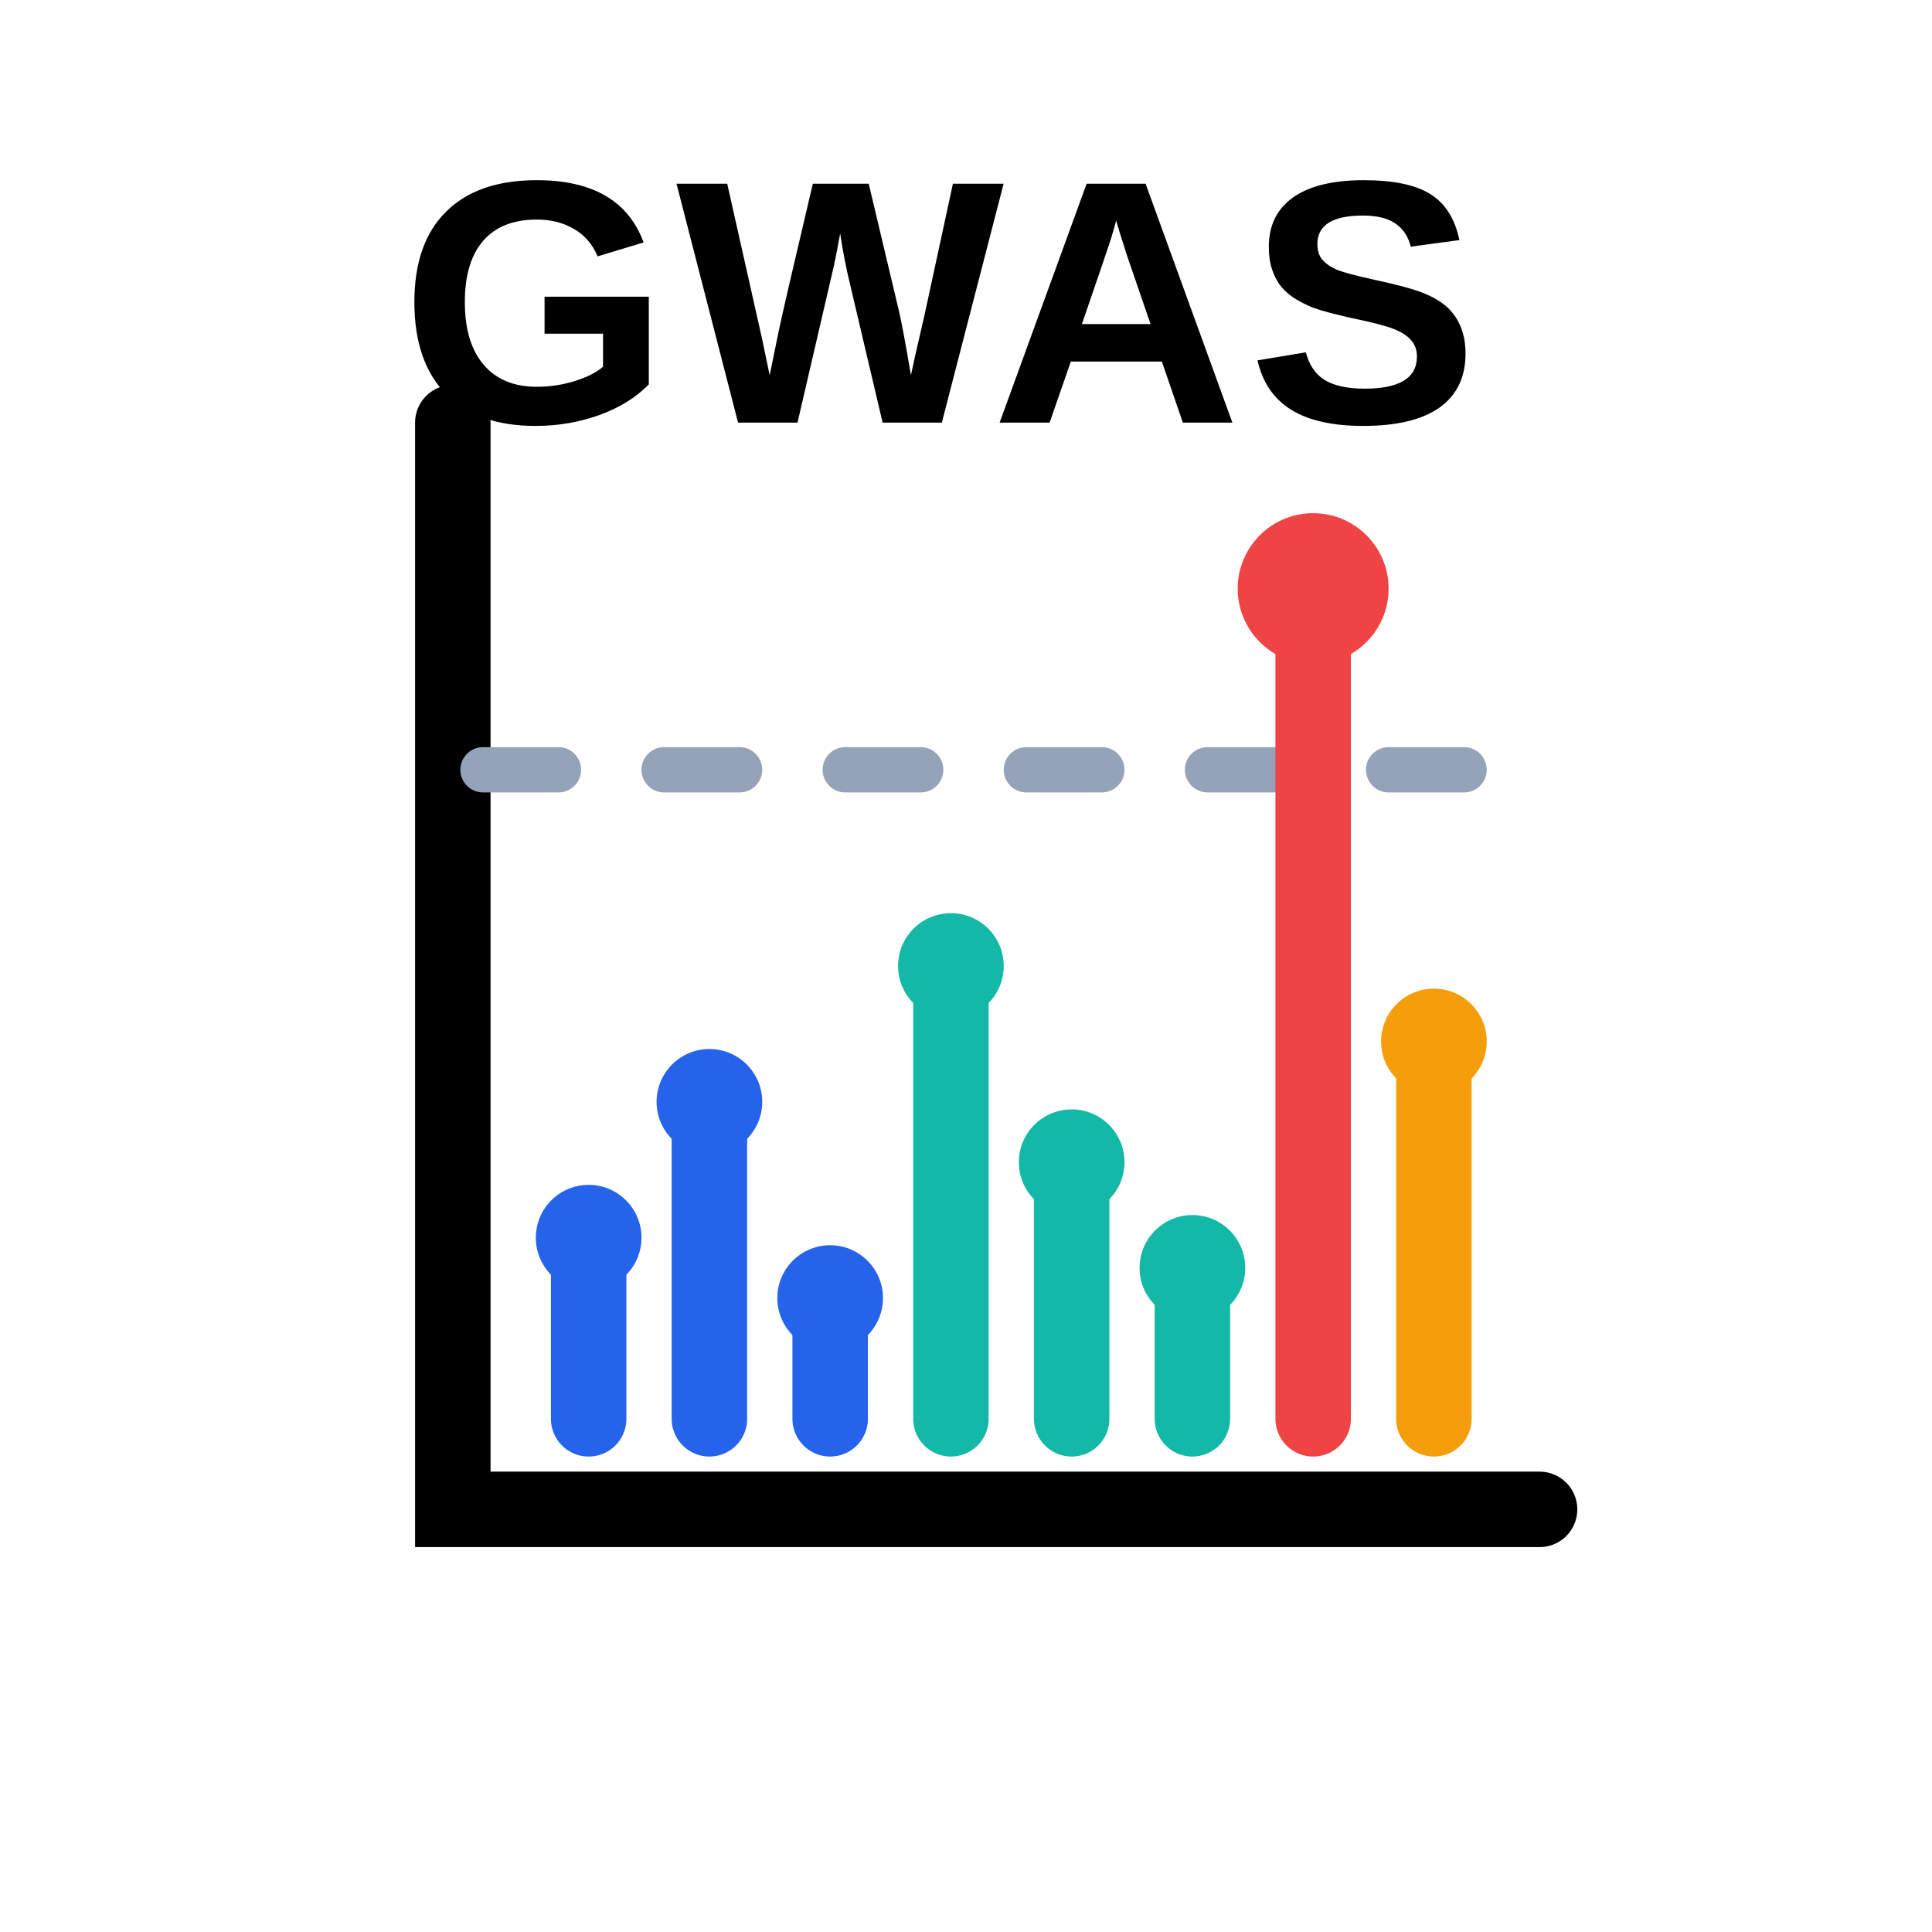
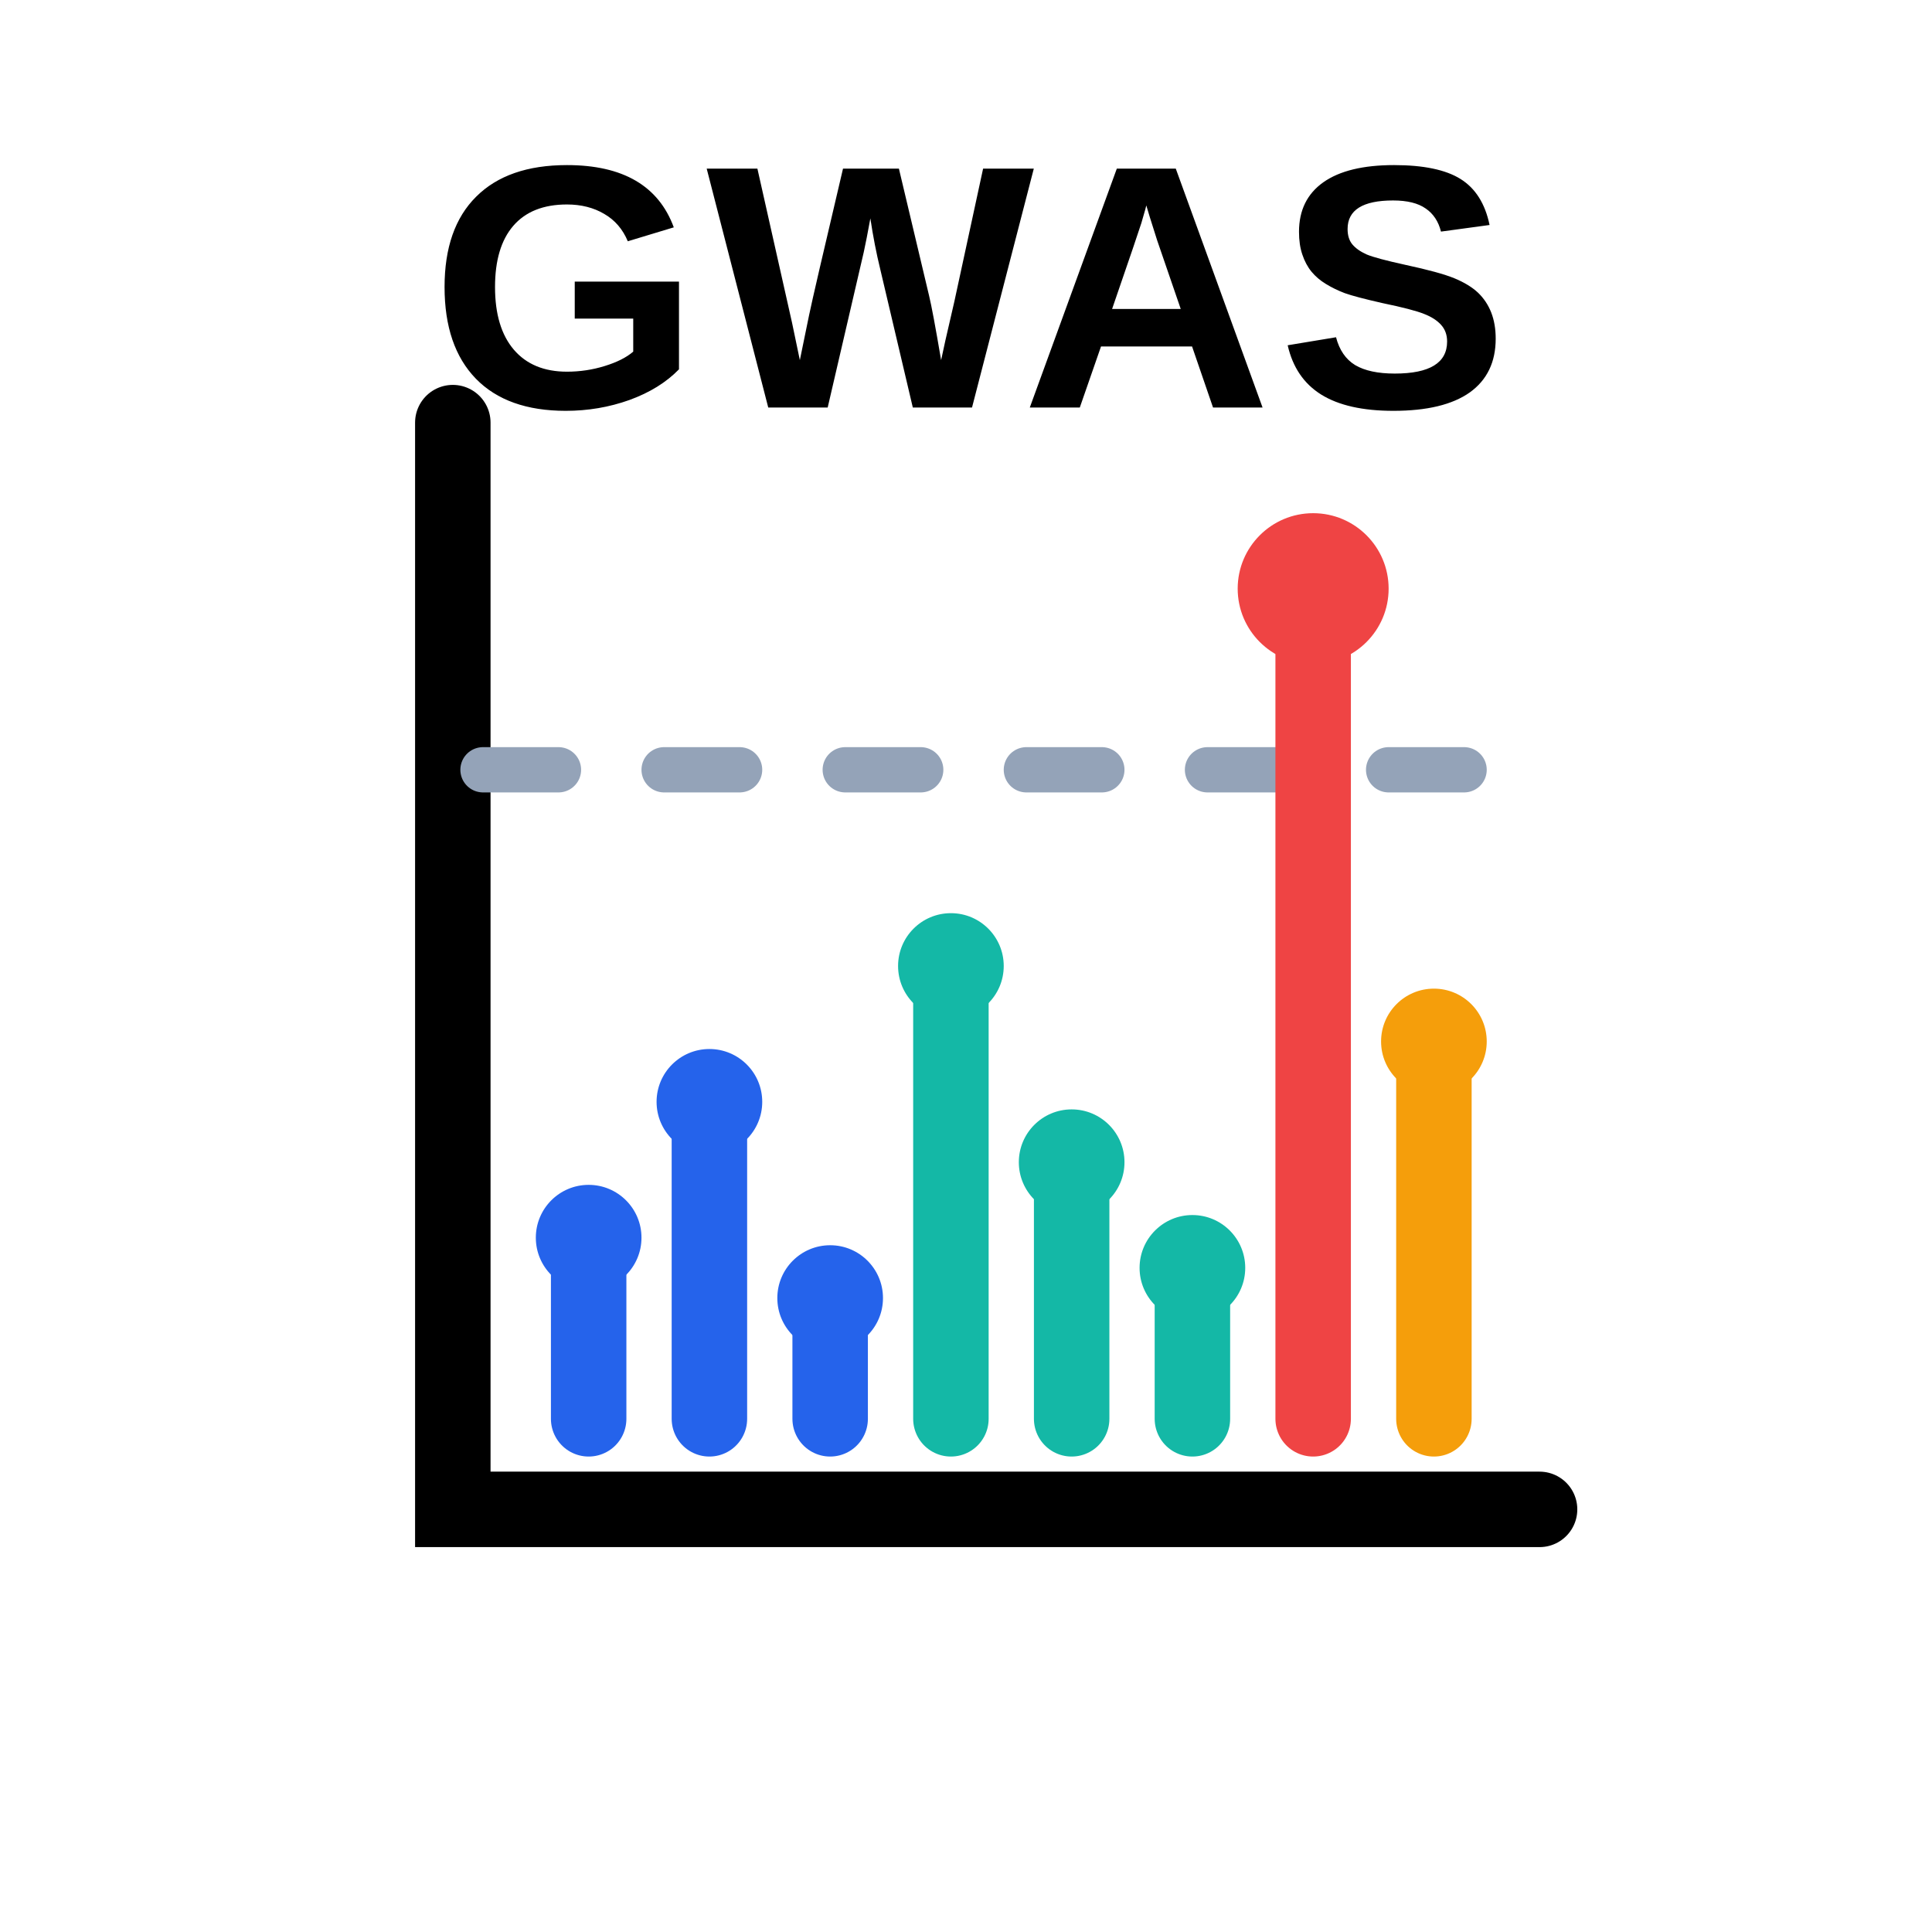
<svg xmlns="http://www.w3.org/2000/svg" viewBox="0 0 128 128" role="img" aria-label="GWAS Manhattan plot logo">
  <path d="M30 28v72h72" fill="none" stroke="currentColor" stroke-width="5" stroke-linecap="round" />
  <path d="M32 51h68" fill="none" stroke="#94A3B8" stroke-width="3" stroke-linecap="round" stroke-dasharray="5 7" />
-   <text x="98" y="28" fill="currentColor" font-family="Arial, Helvetica, sans-serif" font-size="23" font-weight="700" text-anchor="end" letter-spacing=".4">GWAS</text>
+   <text x="100" y="27" fill="currentColor" font-family="Arial, Helvetica, sans-serif" font-size="23" font-weight="700" text-anchor="end" letter-spacing=".4">GWAS</text>
  <g stroke-linecap="round" stroke-width="5">
    <path d="M39 94V82" stroke="#2563EB" />
    <path d="M47 94V73" stroke="#2563EB" />
    <path d="M55 94V86" stroke="#2563EB" />
    <path d="M63 94V64" stroke="#14B8A6" />
    <path d="M71 94V77" stroke="#14B8A6" />
    <path d="M79 94V84" stroke="#14B8A6" />
    <path d="M87 94V39" stroke="#EF4444" />
    <path d="M95 94V69" stroke="#F59E0B" />
  </g>
  <g>
    <circle cx="39" cy="82" r="3.5" fill="#2563EB" />
    <circle cx="47" cy="73" r="3.5" fill="#2563EB" />
    <circle cx="55" cy="86" r="3.5" fill="#2563EB" />
    <circle cx="63" cy="64" r="3.5" fill="#14B8A6" />
    <circle cx="71" cy="77" r="3.5" fill="#14B8A6" />
    <circle cx="79" cy="84" r="3.5" fill="#14B8A6" />
    <circle cx="87" cy="39" r="5" fill="#EF4444" />
    <circle cx="95" cy="69" r="3.5" fill="#F59E0B" />
  </g>
</svg>
